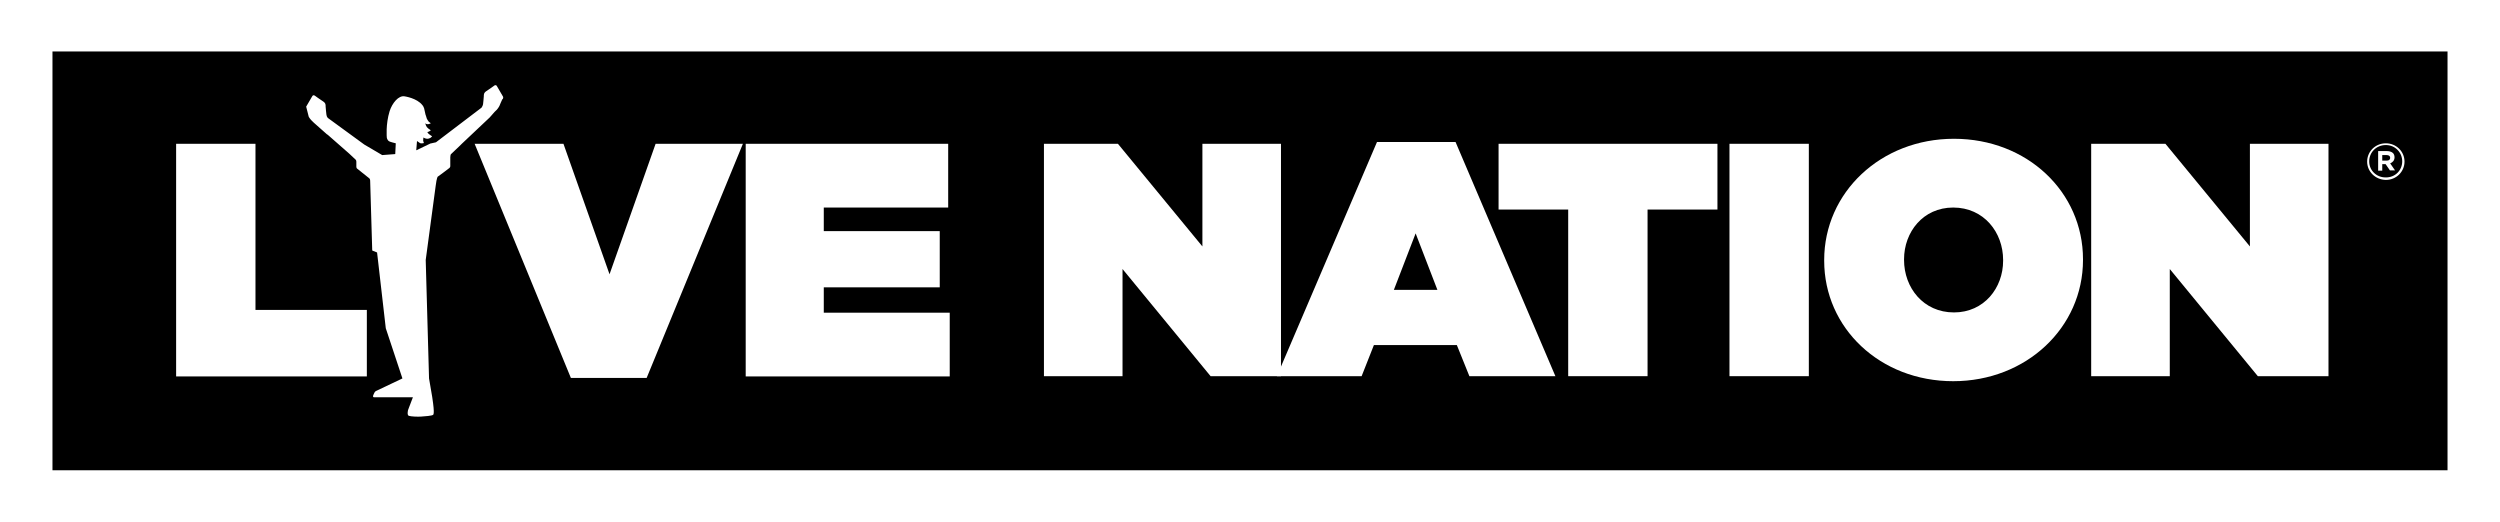
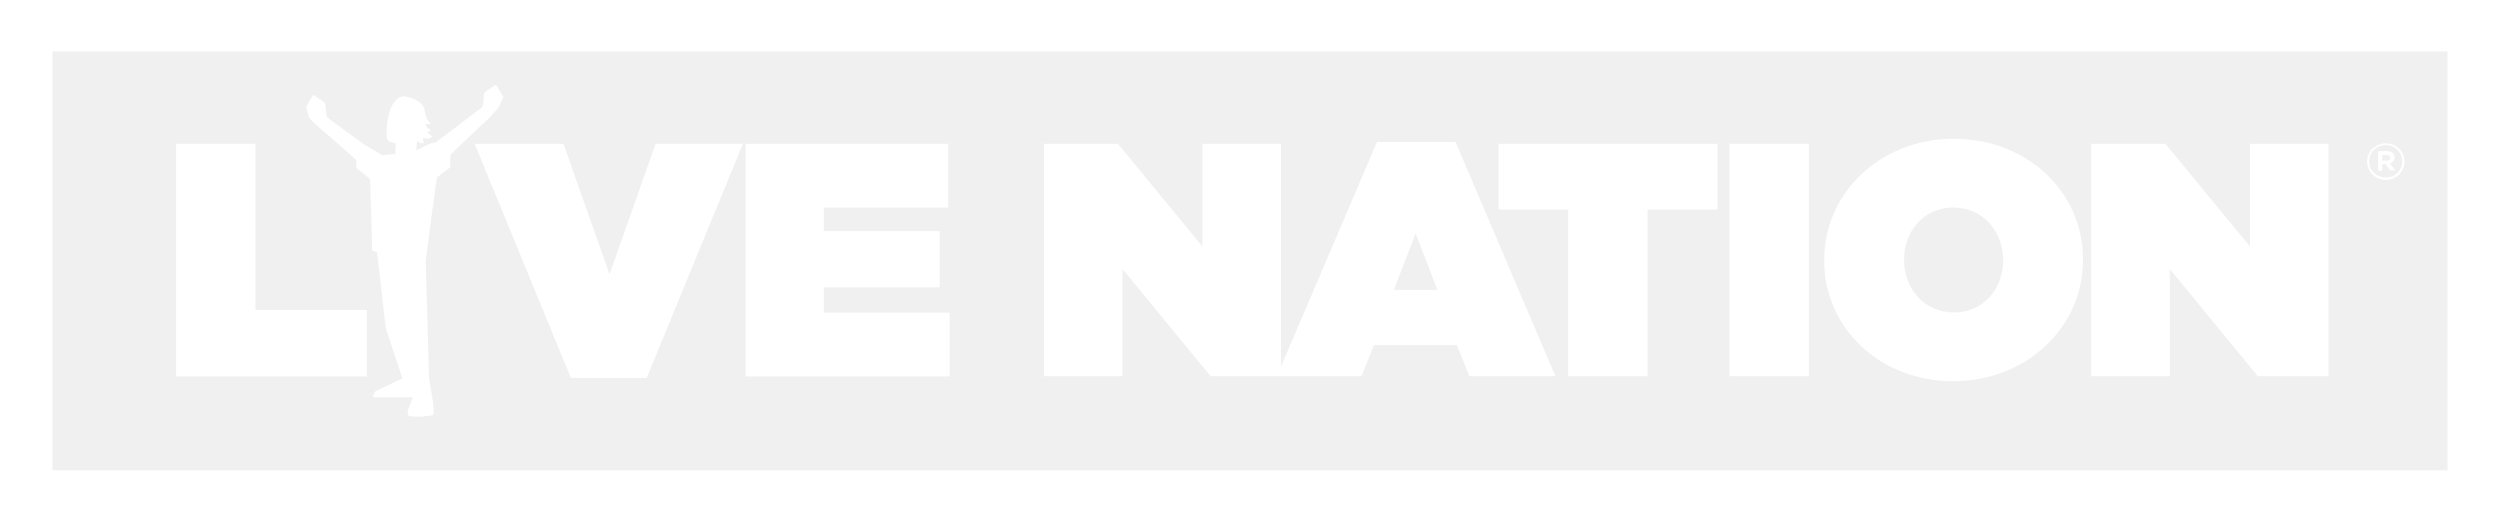
<svg xmlns="http://www.w3.org/2000/svg" width="182" height="38" viewBox="0 0 182 38" fill="none">
  <g clip-path="url(#clip0_2003_482)">
-     <path d="M180.267 2.046H2.088V36.283H180.267V2.046Z" fill="black" />
    <path d="M12.822 10.468H18.599V22.562H26.706V27.404H12.822V10.468Z" fill="white" />
    <path d="M34.553 10.468H41.02L44.374 19.968L47.728 10.468H54.083L47.076 27.514H41.56L34.553 10.468Z" fill="white" />
    <path d="M54.306 10.468H69.028V15.109H59.971V16.826H68.413V20.918H59.971V22.764H69.14V27.404H54.287V10.468H54.306Z" fill="white" />
    <path d="M75.981 10.468H81.385L87.535 17.94V10.468H93.256V27.386H88.131L81.72 19.585V27.386H75.999V10.468H75.981Z" fill="white" />
    <path d="M100.244 10.34H105.965L113.233 27.386H106.971L106.058 25.12H100.02L99.126 27.386H92.957L100.244 10.34ZM104.642 21.101L103.058 16.99L101.474 21.101H104.642Z" fill="white" />
    <path d="M114.183 15.255H109.096V10.468H125.03V15.255H119.942V27.386H114.165V15.255H114.183Z" fill="white" />
    <path d="M125.906 10.468H131.683V27.386H125.906V10.468Z" fill="white" />
    <path d="M132.801 18.982V18.927C132.801 14.013 136.919 10.103 142.249 10.103C147.579 10.103 151.642 13.976 151.642 18.872V18.927C151.642 23.841 147.523 27.751 142.193 27.751C136.863 27.751 132.801 23.878 132.801 18.982ZM145.827 18.982V18.927C145.827 16.918 144.43 15.109 142.193 15.109C139.994 15.109 138.615 16.899 138.615 18.872V18.927C138.615 20.937 140.013 22.745 142.249 22.745C144.448 22.745 145.827 20.955 145.827 18.982Z" fill="white" />
    <path d="M152.238 10.468H157.643L163.793 17.94V10.468H169.514V27.386H164.37L157.96 19.585V27.386H152.238V10.468Z" fill="white" />
    <path d="M182 38H0V0H182V38ZM3.82 34.236H178.18V3.745H3.82V34.236Z" fill="white" />
    <path d="M36.62 7.034C36.62 7.034 36.248 6.394 36.173 6.266C36.098 6.138 35.987 6.23 35.987 6.23C35.987 6.23 35.614 6.504 35.409 6.632C35.204 6.76 35.222 6.924 35.222 6.997C35.222 7.088 35.167 7.582 35.167 7.582C35.148 7.691 35.092 7.783 35.055 7.838L31.738 10.359L31.328 10.45L30.303 10.943L30.358 10.267C30.433 10.304 30.545 10.414 30.619 10.432C30.713 10.45 30.862 10.414 30.862 10.414C30.862 10.414 30.806 10.286 30.806 10.213C30.806 10.139 30.824 10.012 30.824 10.012C30.824 10.012 30.974 10.103 31.104 10.103C31.197 10.103 31.29 10.066 31.346 10.03C31.402 9.993 31.458 9.92 31.458 9.92C31.458 9.92 31.272 9.811 31.197 9.738C31.16 9.683 31.085 9.61 31.123 9.61C31.216 9.61 31.365 9.482 31.365 9.482C31.365 9.482 31.272 9.427 31.178 9.354C31.085 9.281 31.048 9.226 31.011 9.135C30.974 9.043 30.955 8.97 30.955 8.97C30.955 8.97 31.011 9.043 31.141 9.043C31.253 9.043 31.365 8.97 31.365 8.97C31.365 8.97 31.272 8.915 31.216 8.861C31.16 8.788 31.104 8.714 31.067 8.623C31.029 8.495 31.011 8.422 30.974 8.331C30.955 8.276 30.955 8.203 30.918 8.075C30.88 7.783 30.75 7.655 30.75 7.655C30.358 7.143 29.464 7.015 29.464 7.015C29.017 6.924 28.551 7.509 28.364 8.093C28.066 9.062 28.159 10.012 28.159 10.012C28.159 10.012 28.178 10.194 28.327 10.286C28.42 10.34 28.812 10.432 28.812 10.432L28.774 11.217L27.824 11.29C27.824 11.29 27.116 10.87 26.52 10.523L23.892 8.605C23.892 8.605 23.78 8.532 23.761 8.331C23.761 8.331 23.705 7.838 23.705 7.746C23.705 7.655 23.724 7.509 23.519 7.381C23.314 7.253 22.941 6.979 22.941 6.979C22.941 6.979 22.811 6.869 22.736 6.997C22.662 7.125 22.289 7.764 22.289 7.764L22.475 8.495C22.475 8.495 22.55 8.641 22.68 8.769L22.848 8.934L23.817 9.792H23.836L25.439 11.199L25.904 11.637C25.904 11.637 25.942 11.692 25.942 11.784C25.942 11.875 25.942 12.131 25.942 12.131C25.942 12.131 25.942 12.204 25.979 12.259C26.035 12.313 26.892 12.989 26.892 12.989C26.892 12.989 26.948 13.044 26.948 13.154L27.097 18.196C27.097 18.196 27.097 18.269 27.172 18.269L27.451 18.379L28.085 23.896L29.296 27.55L27.377 28.463C27.377 28.463 27.302 28.5 27.265 28.573C27.265 28.573 27.153 28.792 27.153 28.829C27.153 28.902 27.209 28.92 27.209 28.92H30.06L29.781 29.651L29.706 29.852C29.706 29.852 29.613 30.217 29.762 30.272C29.93 30.327 30.433 30.345 30.657 30.327C30.936 30.309 31.439 30.272 31.533 30.199C31.607 30.126 31.644 29.779 31.234 27.55L30.992 18.927L31.719 13.519C31.794 12.916 31.868 12.862 31.868 12.862C31.868 12.862 32.651 12.295 32.725 12.222C32.8 12.149 32.781 12.04 32.781 12.04V11.437C32.781 11.327 32.819 11.236 32.819 11.236L33.452 10.633L33.638 10.45L35.651 8.55L36.005 8.148L36.173 7.984C36.285 7.856 36.359 7.71 36.359 7.71C36.359 7.71 36.508 7.344 36.564 7.235C36.676 7.162 36.62 7.034 36.62 7.034Z" fill="white" />
    <path d="M172.328 11.765C172.328 11.034 172.924 10.432 173.689 10.432C174.453 10.432 175.049 11.034 175.049 11.765C175.049 12.496 174.453 13.099 173.689 13.099C172.906 13.081 172.328 12.478 172.328 11.765ZM174.881 11.747C174.881 11.089 174.359 10.559 173.689 10.559C172.999 10.559 172.477 11.089 172.477 11.747C172.477 12.405 172.999 12.916 173.67 12.916C174.359 12.934 174.881 12.405 174.881 11.747ZM173.129 10.998H173.763C173.949 10.998 174.117 11.053 174.21 11.144C174.285 11.217 174.322 11.327 174.322 11.455C174.322 11.674 174.192 11.82 174.005 11.893L174.359 12.405H173.987L173.67 11.948H173.428V12.423H173.129V10.998ZM173.763 11.692C173.931 11.692 174.005 11.601 174.005 11.491C174.005 11.363 173.912 11.29 173.744 11.29H173.428V11.692H173.763Z" fill="white" />
  </g>
  <defs>
    <clipPath id="clip0_2003_482">
      <rect width="182" height="38" fill="white" />
    </clipPath>
  </defs>
</svg>
